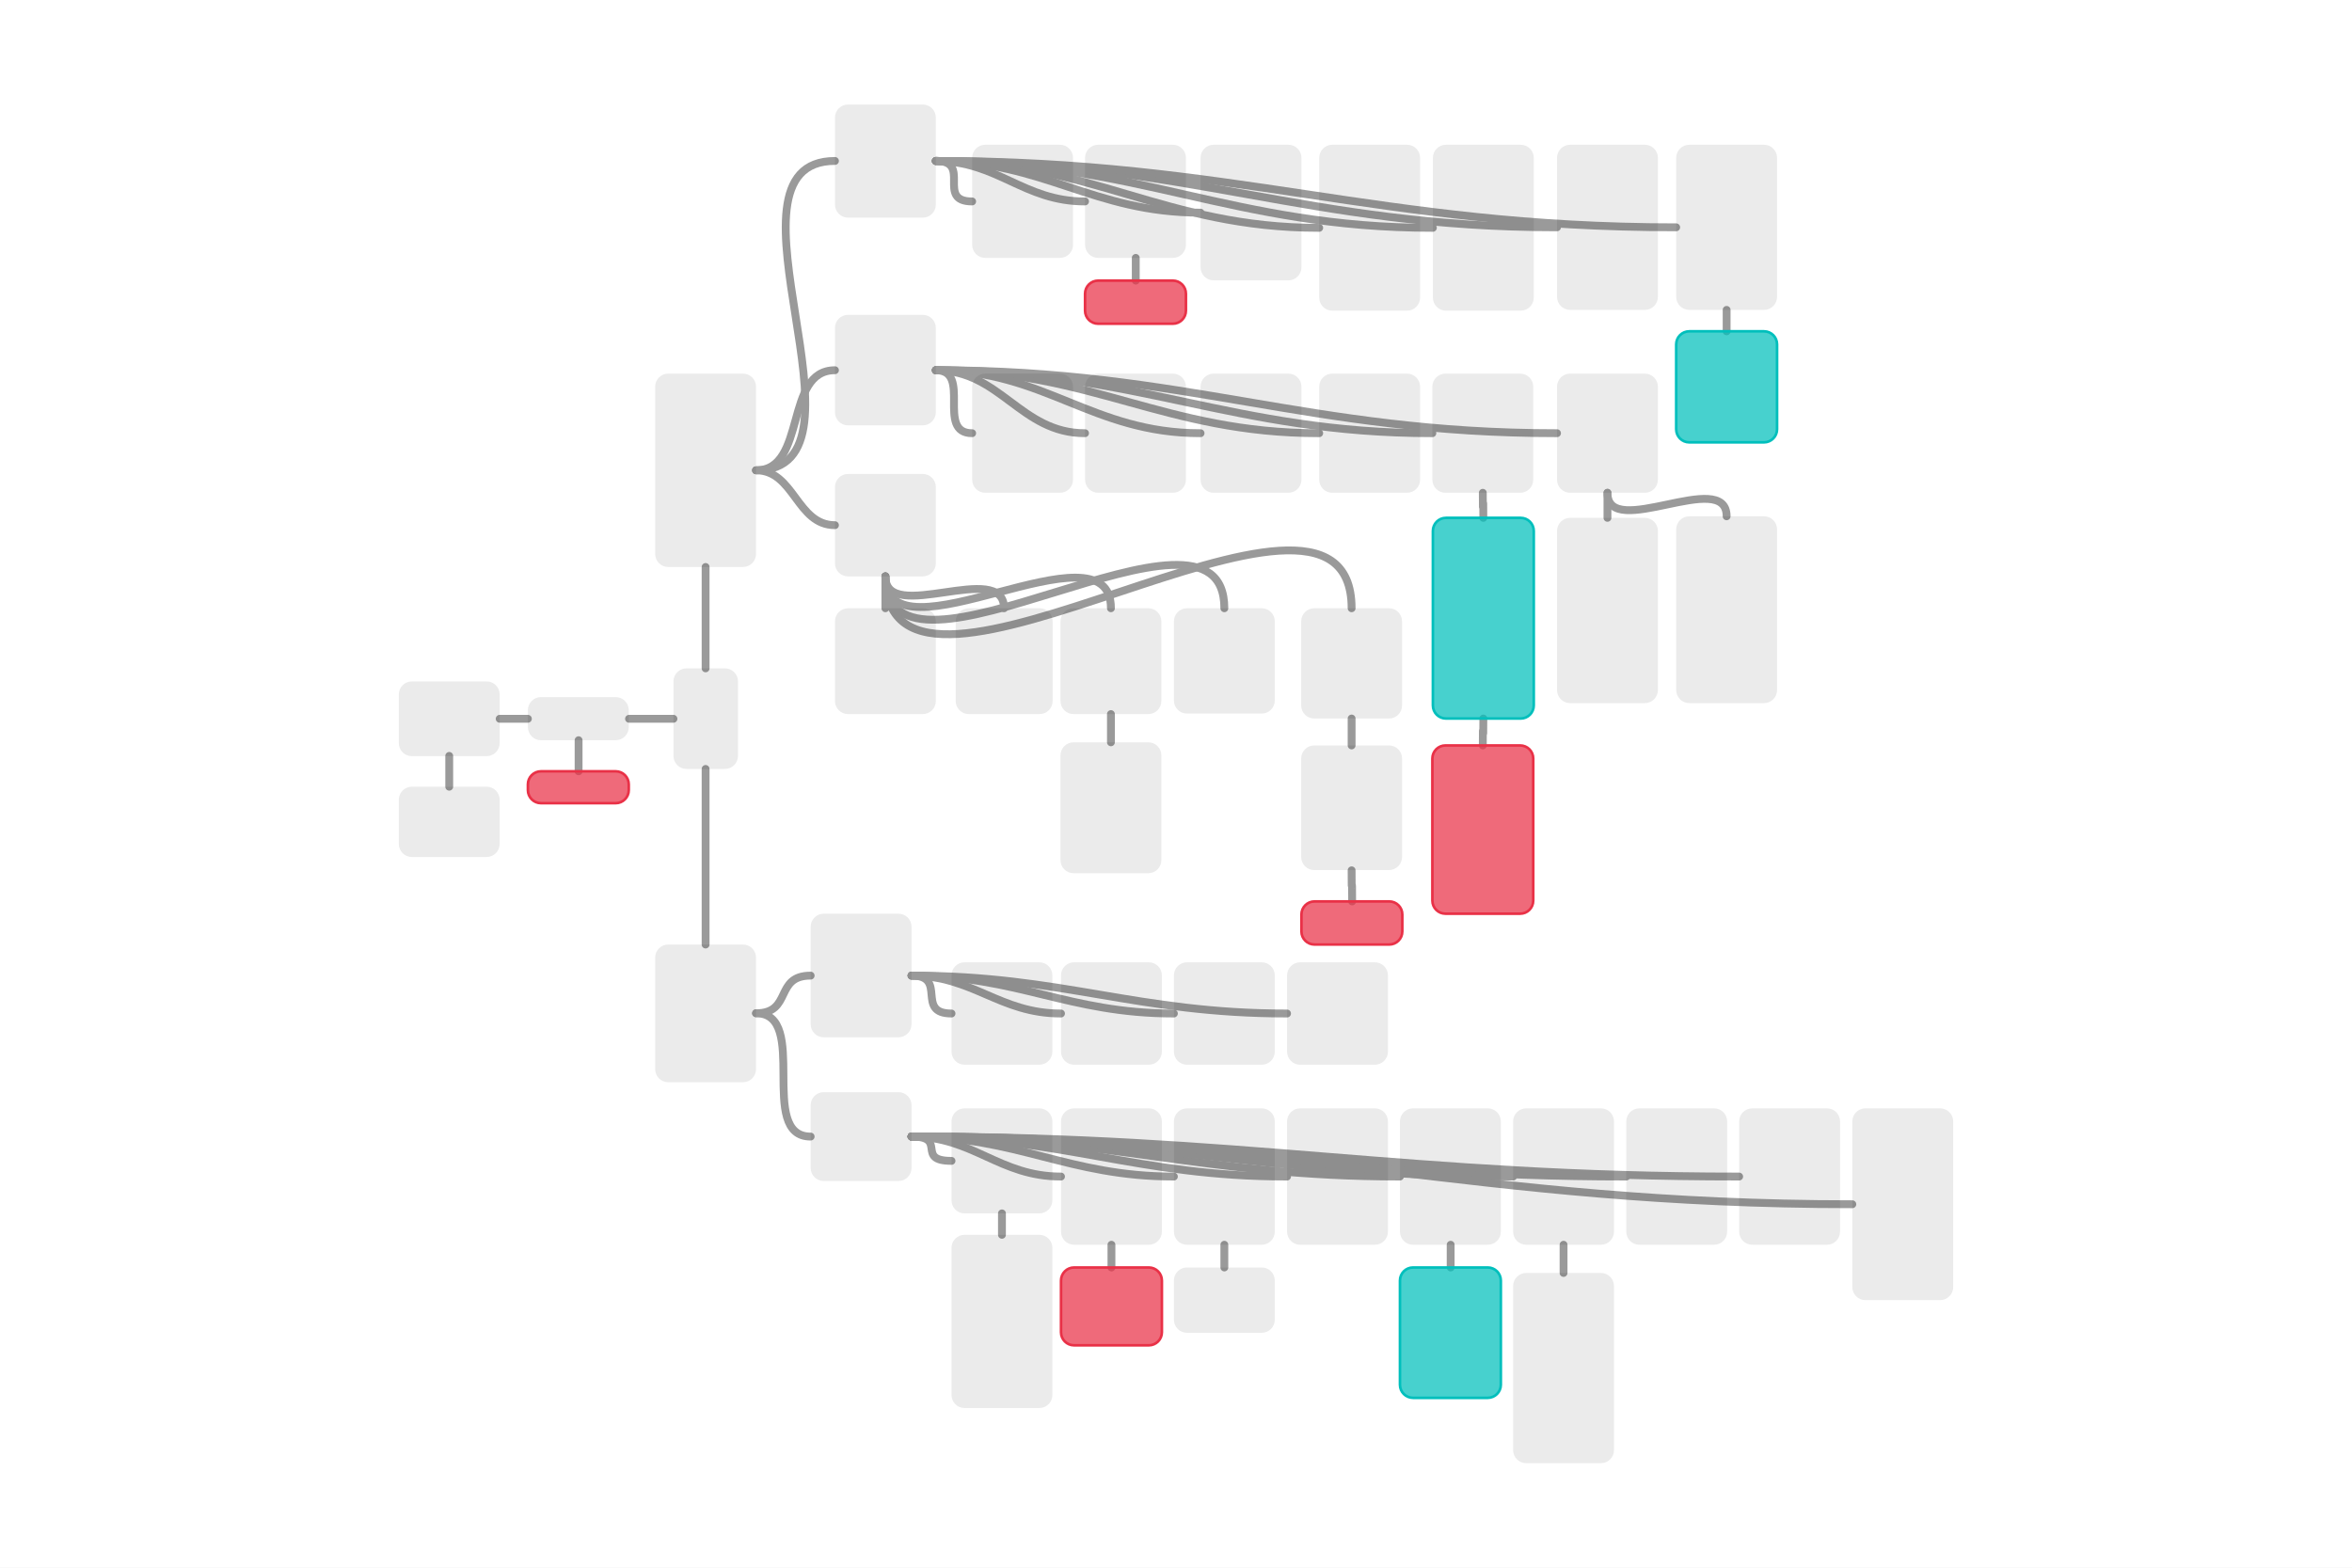
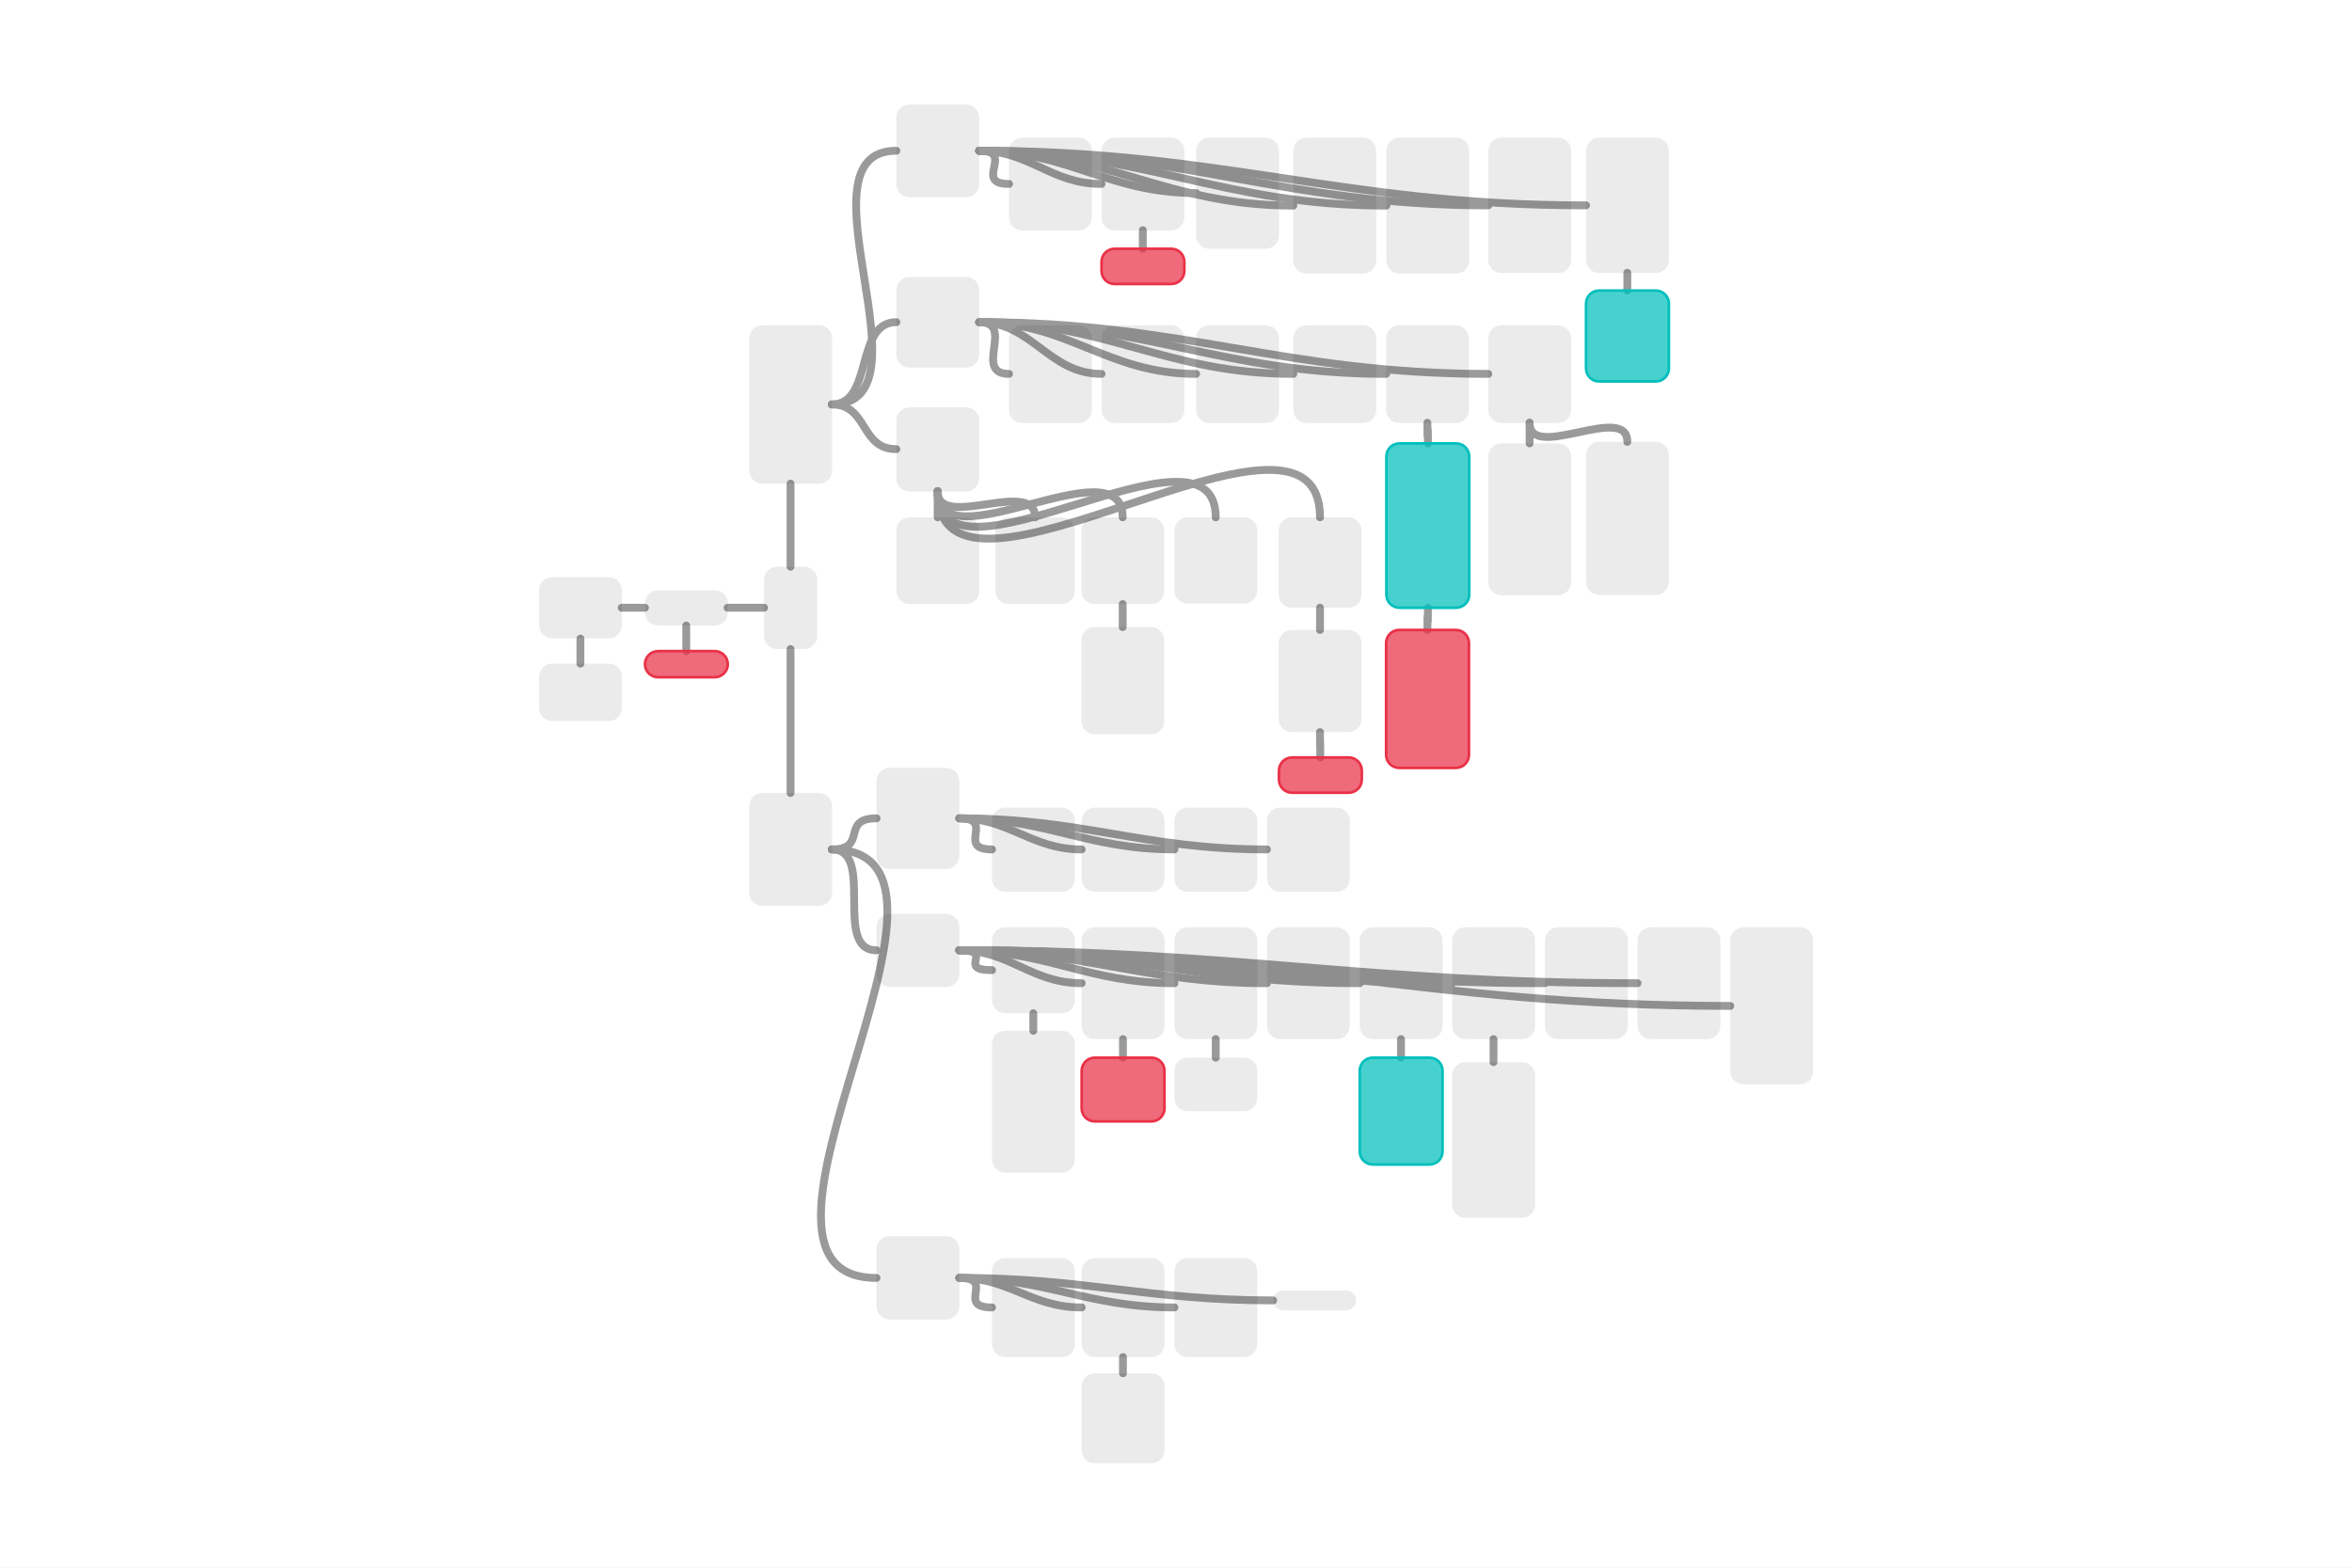
<svg xmlns="http://www.w3.org/2000/svg" viewBox="0 0 900 600" width="900" height="600">
  <rect width="900" height="600" fill="#ffffff" />
-   <path d="M257.7 275.1 C243.7 275.1 254.7 275.1 240.7 275.1" fill="none" stroke="#9a9a9a" stroke-width="3" stroke-linecap="round" />
-   <path d="M221.4 283.3 C221.4 297.3 221.4 281.2 221.4 295.2" fill="none" stroke="#9a9a9a" stroke-width="3" stroke-linecap="round" />
-   <path d="M202 275.1 C188 275.1 205.2 275.1 191.2 275.1" fill="none" stroke="#9a9a9a" stroke-width="3" stroke-linecap="round" />
-   <path d="M270 255.8 C270 240.3 270 232.6 270 217" fill="none" stroke="#9a9a9a" stroke-width="3" stroke-linecap="round" />
-   <path d="M171.9 289.3 C171.9 303.3 171.9 287.1 171.9 301.1" fill="none" stroke="#9a9a9a" stroke-width="3" stroke-linecap="round" />
-   <path d="M270 294.3 C270 321.2 270 334.6 270 361.5" fill="none" stroke="#9a9a9a" stroke-width="3" stroke-linecap="round" />
-   <path d="M289.3 180 C304 180 304.8 201 319.5 201" fill="none" stroke="#9a9a9a" stroke-width="3" stroke-linecap="round" />
-   <path d="M338.8 220.6 C338.8 234.6 338.8 218.8 338.8 232.8" fill="none" stroke="#9a9a9a" stroke-width="3" stroke-linecap="round" />
-   <path d="M338.8 220.6 C338.8 239.4 384.2 214 384.2 232.8" fill="none" stroke="#9a9a9a" stroke-width="3" stroke-linecap="round" />
-   <path d="M338.8 220.6 C338.8 255.5 425.1 197.9 425.1 232.8" fill="none" stroke="#9a9a9a" stroke-width="3" stroke-linecap="round" />
-   <path d="M425.1 273.3 C425.1 287.3 425.1 270.1 425.1 284.1" fill="none" stroke="#9a9a9a" stroke-width="3" stroke-linecap="round" />
-   <path d="M338.8 220.6 C338.8 272.7 468.5 180.7 468.5 232.8" fill="none" stroke="#9a9a9a" stroke-width="3" stroke-linecap="round" />
-   <path d="M338.8 220.6 C338.8 292.1 517.2 161.3 517.2 232.8" fill="none" stroke="#9a9a9a" stroke-width="3" stroke-linecap="round" />
-   <path d="M517.2 275 C517.2 289 517.2 271.3 517.2 285.3" fill="none" stroke="#9a9a9a" stroke-width="3" stroke-linecap="round" />
-   <path d="M517.2 333.1 C517.2 347.1 517.4 331 517.4 345" fill="none" stroke="#9a9a9a" stroke-width="3" stroke-linecap="round" />
-   <path d="M289.3 180 C308.9 180 299.9 141.7 319.5 141.7" fill="none" stroke="#9a9a9a" stroke-width="3" stroke-linecap="round" />
-   <path d="M358.1 141.7 C372.1 141.7 358 165.8 372 165.8" fill="none" stroke="#9a9a9a" stroke-width="3" stroke-linecap="round" />
-   <path d="M358.1 141.7 C382.9 141.7 390.4 165.8 415.2 165.8" fill="none" stroke="#9a9a9a" stroke-width="3" stroke-linecap="round" />
-   <path d="M358.1 141.7 C399.8 141.7 417.7 165.8 459.4 165.8" fill="none" stroke="#9a9a9a" stroke-width="3" stroke-linecap="round" />
-   <path d="M358.1 141.7 C417.6 141.7 445.3 165.8 504.8 165.8" fill="none" stroke="#9a9a9a" stroke-width="3" stroke-linecap="round" />
-   <path d="M358.1 141.7 C434.7 141.7 471.5 165.8 548.1 165.8" fill="none" stroke="#9a9a9a" stroke-width="3" stroke-linecap="round" />
-   <path d="M567.4 188.6 C567.4 202.6 567.6 184.2 567.6 198.2" fill="none" stroke="#9a9a9a" stroke-width="3" stroke-linecap="round" />
-   <path d="M567.6 275 C567.6 289 567.4 271.3 567.4 285.3" fill="none" stroke="#9a9a9a" stroke-width="3" stroke-linecap="round" />
-   <path d="M358.1 141.7 C453.7 141.7 500.2 165.8 595.8 165.8" fill="none" stroke="#9a9a9a" stroke-width="3" stroke-linecap="round" />
-   <path d="M615.1 188.6 C615.1 202.6 615.1 184.2 615.1 198.2" fill="none" stroke="#9a9a9a" stroke-width="3" stroke-linecap="round" />
-   <path d="M615.1 188.6 C615.1 207.2 660.7 179 660.7 197.6" fill="none" stroke="#9a9a9a" stroke-width="3" stroke-linecap="round" />
-   <path d="M289.3 180 C338.2 180 270.6 61.6 319.5 61.6" fill="none" stroke="#9a9a9a" stroke-width="3" stroke-linecap="round" />
-   <path d="M358.1 61.6 C372.1 61.6 358 77.1 372 77.1" fill="none" stroke="#9a9a9a" stroke-width="3" stroke-linecap="round" />
-   <path d="M358.1 61.6 C381.8 61.6 391.6 77.1 415.2 77.1" fill="none" stroke="#9a9a9a" stroke-width="3" stroke-linecap="round" />
-   <path d="M434.6 98.7 C434.6 112.7 434.6 93.4 434.6 107.4" fill="none" stroke="#9a9a9a" stroke-width="3" stroke-linecap="round" />
-   <path d="M358.1 61.6 C399.4 61.6 418.1 81.4 459.4 81.4" fill="none" stroke="#9a9a9a" stroke-width="3" stroke-linecap="round" />
-   <path d="M358.1 61.6 C417.7 61.6 445.3 87.2 504.8 87.2" fill="none" stroke="#9a9a9a" stroke-width="3" stroke-linecap="round" />
-   <path d="M358.1 61.6 C434.8 61.6 471.5 87.2 548.3 87.2" fill="none" stroke="#9a9a9a" stroke-width="3" stroke-linecap="round" />
-   <path d="M358.1 61.6 C453.7 61.6 500.2 87 595.8 87" fill="none" stroke="#9a9a9a" stroke-width="3" stroke-linecap="round" />
-   <path d="M358.1 61.6 C471.9 61.6 527.6 87 641.4 87" fill="none" stroke="#9a9a9a" stroke-width="3" stroke-linecap="round" />
-   <path d="M660.7 118.6 C660.7 132.6 660.7 112.8 660.7 126.8" fill="none" stroke="#9a9a9a" stroke-width="3" stroke-linecap="round" />
-   <path d="M289.3 387.8 C303.3 387.8 296.2 373.4 310.2 373.4" fill="none" stroke="#9a9a9a" stroke-width="3" stroke-linecap="round" />
-   <path d="M348.8 373.4 C362.8 373.4 350.1 387.9 364.1 387.9" fill="none" stroke="#9a9a9a" stroke-width="3" stroke-linecap="round" />
-   <path d="M348.8 373.4 C372.4 373.4 382.4 387.9 406 387.9" fill="none" stroke="#9a9a9a" stroke-width="3" stroke-linecap="round" />
-   <path d="M348.8 373.4 C389.4 373.4 408.6 387.9 449.2 387.9" fill="none" stroke="#9a9a9a" stroke-width="3" stroke-linecap="round" />
-   <path d="M348.8 373.4 C406.6 373.4 434.7 387.9 492.5 387.9" fill="none" stroke="#9a9a9a" stroke-width="3" stroke-linecap="round" />
-   <path d="M289.3 387.8 C310 387.8 289.6 435 310.2 435" fill="none" stroke="#9a9a9a" stroke-width="3" stroke-linecap="round" />
-   <path d="M348.8 435 C362.8 435 350.1 444.3 364.1 444.3" fill="none" stroke="#9a9a9a" stroke-width="3" stroke-linecap="round" />
-   <path d="M383.4 464.4 C383.4 478.4 383.4 458.6 383.4 472.6" fill="none" stroke="#9a9a9a" stroke-width="3" stroke-linecap="round" />
-   <path d="M348.8 435 C372.5 435 382.3 450.3 406 450.3" fill="none" stroke="#9a9a9a" stroke-width="3" stroke-linecap="round" />
-   <path d="M348.8 435 C389.4 435 408.6 450.3 449.2 450.3" fill="none" stroke="#9a9a9a" stroke-width="3" stroke-linecap="round" />
-   <path d="M425.3 476.4 C425.3 490.4 425.3 471.1 425.3 485.1" fill="none" stroke="#9a9a9a" stroke-width="3" stroke-linecap="round" />
-   <path d="M468.5 476.4 C468.5 490.4 468.5 471.1 468.5 485.1" fill="none" stroke="#9a9a9a" stroke-width="3" stroke-linecap="round" />
-   <path d="M348.8 435 C406.6 435 434.7 450.3 492.5 450.3" fill="none" stroke="#9a9a9a" stroke-width="3" stroke-linecap="round" />
-   <path d="M348.8 435 C423.8 435 460.7 450.3 535.7 450.3" fill="none" stroke="#9a9a9a" stroke-width="3" stroke-linecap="round" />
-   <path d="M555.1 476.4 C555.1 490.4 555.1 471.1 555.1 485.1" fill="none" stroke="#9a9a9a" stroke-width="3" stroke-linecap="round" />
-   <path d="M348.8 435 C441.1 435 486.7 450.3 579 450.3" fill="none" stroke="#9a9a9a" stroke-width="3" stroke-linecap="round" />
-   <path d="M598.3 476.4 C598.3 490.4 598.3 473.2 598.3 487.2" fill="none" stroke="#9a9a9a" stroke-width="3" stroke-linecap="round" />
-   <path d="M348.8 435 C458.4 435 512.7 450.3 622.3 450.3" fill="none" stroke="#9a9a9a" stroke-width="3" stroke-linecap="round" />
-   <path d="M348.8 435 C475.6 435 538.7 450.3 665.5 450.3" fill="none" stroke="#9a9a9a" stroke-width="3" stroke-linecap="round" />
-   <path d="M348.8 435 C493.2 435 564.4 460.9 708.8 460.9" fill="none" stroke="#9a9a9a" stroke-width="3" stroke-linecap="round" />
-   <rect x="250.7" y="143" width="38.6" height="74" rx="5" fill="#000000" fill-opacity="0.08" />
-   <rect x="365.7" y="232.8" width="37.1" height="40.5" rx="5" fill="#000000" fill-opacity="0.08" />
-   <rect x="405.8" y="232.8" width="38.6" height="40.5" rx="5" fill="#000000" fill-opacity="0.08" />
-   <rect x="405.8" y="284.1" width="38.6" height="50.1" rx="5" fill="#000000" fill-opacity="0.08" />
-   <rect x="449.2" y="232.8" width="38.6" height="40.3" rx="5" fill="#000000" fill-opacity="0.08" />
-   <rect x="497.9" y="285.3" width="38.6" height="47.7" rx="5" fill="#000000" fill-opacity="0.08" />
-   <rect x="498" y="345" width="38.6" height="16.5" rx="5" fill="#e93147" fill-opacity="0.72" stroke="#e93147" stroke-width="1" />
-   <rect x="497.9" y="232.8" width="38.6" height="42.2" rx="5" fill="#000000" fill-opacity="0.08" />
-   <rect x="319.5" y="232.8" width="38.6" height="40.5" rx="5" fill="#000000" fill-opacity="0.08" />
-   <rect x="372" y="143" width="38.6" height="45.6" rx="5" fill="#000000" fill-opacity="0.08" />
-   <rect x="415.2" y="143" width="38.6" height="45.6" rx="5" fill="#000000" fill-opacity="0.08" />
-   <rect x="504.8" y="143" width="38.6" height="45.6" rx="5" fill="#000000" fill-opacity="0.08" />
-   <rect x="548.1" y="143" width="38.6" height="45.6" rx="5" fill="#000000" fill-opacity="0.08" />
-   <rect x="548.3" y="198.2" width="38.6" height="76.8" rx="5" fill="#00bfbc" fill-opacity="0.72" stroke="#00bfbc" stroke-width="1" />
-   <rect x="595.8" y="198.2" width="38.6" height="70.9" rx="5" fill="#000000" fill-opacity="0.08" />
-   <rect x="641.4" y="197.6" width="38.6" height="71.5" rx="5" fill="#000000" fill-opacity="0.08" />
-   <rect x="595.8" y="143" width="38.6" height="45.6" rx="5" fill="#000000" fill-opacity="0.08" />
-   <rect x="459.4" y="143" width="38.6" height="45.6" rx="5" fill="#000000" fill-opacity="0.08" />
-   <rect x="319.5" y="181.4" width="38.6" height="39.2" rx="5" fill="#000000" fill-opacity="0.08" />
-   <rect x="319.5" y="120.5" width="38.6" height="42.3" rx="5" fill="#000000" fill-opacity="0.08" />
-   <rect x="372" y="55.4" width="38.6" height="43.3" rx="5" fill="#000000" fill-opacity="0.08" />
-   <rect x="415.2" y="55.4" width="38.6" height="43.3" rx="5" fill="#000000" fill-opacity="0.08" />
-   <rect x="459.4" y="55.4" width="38.6" height="51.9" rx="5" fill="#000000" fill-opacity="0.08" />
-   <rect x="504.8" y="55.4" width="38.6" height="63.5" rx="5" fill="#000000" fill-opacity="0.08" />
-   <rect x="319.5" y="40" width="38.6" height="43.3" rx="5" fill="#000000" fill-opacity="0.08" />
-   <rect x="415.2" y="107.4" width="38.6" height="16.5" rx="5" fill="#e93147" fill-opacity="0.72" stroke="#e93147" stroke-width="1" />
-   <rect x="548.3" y="55.4" width="38.6" height="63.5" rx="5" fill="#000000" fill-opacity="0.08" />
-   <rect x="641.4" y="126.8" width="38.6" height="42.5" rx="5" fill="#00bfbc" fill-opacity="0.72" stroke="#00bfbc" stroke-width="1" />
-   <rect x="641.4" y="55.4" width="38.6" height="63.2" rx="5" fill="#000000" fill-opacity="0.08" />
-   <rect x="595.8" y="55.4" width="38.6" height="63.2" rx="5" fill="#000000" fill-opacity="0.08" />
-   <rect x="548.1" y="285.3" width="38.6" height="64.4" rx="5" fill="#e93147" fill-opacity="0.72" stroke="#e93147" stroke-width="1" />
-   <rect x="257.7" y="255.8" width="24.7" height="38.5" rx="5" fill="#000000" fill-opacity="0.08" />
-   <rect x="152.6" y="260.8" width="38.6" height="28.6" rx="5" fill="#000000" fill-opacity="0.08" />
-   <rect x="152.6" y="301.1" width="38.6" height="26.9" rx="5" fill="#000000" fill-opacity="0.08" />
-   <rect x="202" y="295.2" width="38.6" height="12.2" rx="5" fill="#e93147" fill-opacity="0.72" stroke="#e93147" stroke-width="1" />
-   <rect x="202" y="266.8" width="38.6" height="16.5" rx="5" fill="#000000" fill-opacity="0.08" />
-   <rect x="250.7" y="361.5" width="38.6" height="52.7" rx="5" fill="#000000" fill-opacity="0.08" />
-   <rect x="364.1" y="368.3" width="38.6" height="39.2" rx="5" fill="#000000" fill-opacity="0.08" />
-   <rect x="449.2" y="368.3" width="38.6" height="39.2" rx="5" fill="#000000" fill-opacity="0.08" />
-   <rect x="492.5" y="368.3" width="38.6" height="39.2" rx="5" fill="#000000" fill-opacity="0.08" />
-   <rect x="310.2" y="349.7" width="38.6" height="47.3" rx="5" fill="#000000" fill-opacity="0.08" />
-   <rect x="310.2" y="418" width="38.6" height="34" rx="5" fill="#000000" fill-opacity="0.08" />
-   <rect x="364.1" y="424.2" width="38.6" height="40.2" rx="5" fill="#000000" fill-opacity="0.08" />
-   <rect x="364.1" y="472.6" width="38.6" height="66.3" rx="5" fill="#000000" fill-opacity="0.08" />
-   <rect x="449.2" y="424.2" width="38.6" height="52.2" rx="5" fill="#000000" fill-opacity="0.08" />
-   <rect x="449.2" y="485.1" width="38.6" height="25" rx="5" fill="#000000" fill-opacity="0.08" />
-   <rect x="492.5" y="424.2" width="38.6" height="52.2" rx="5" fill="#000000" fill-opacity="0.08" />
-   <rect x="406" y="424.2" width="38.6" height="52.2" rx="5" fill="#000000" fill-opacity="0.08" />
-   <rect x="406" y="485.1" width="38.6" height="29.8" rx="5" fill="#e93147" fill-opacity="0.72" stroke="#e93147" stroke-width="1" />
-   <rect x="406" y="368.3" width="38.6" height="39.2" rx="5" fill="#000000" fill-opacity="0.08" />
-   <rect x="535.7" y="424.2" width="38.6" height="52.2" rx="5" fill="#000000" fill-opacity="0.08" />
-   <rect x="535.7" y="485.1" width="38.6" height="49.9" rx="5" fill="#00bfbc" fill-opacity="0.72" stroke="#00bfbc" stroke-width="1" />
-   <rect x="579" y="424.2" width="38.6" height="52.2" rx="5" fill="#000000" fill-opacity="0.08" />
-   <rect x="579" y="487.2" width="38.6" height="72.8" rx="5" fill="#000000" fill-opacity="0.08" />
-   <rect x="622.3" y="424.2" width="38.6" height="52.2" rx="5" fill="#000000" fill-opacity="0.08" />
-   <rect x="665.5" y="424.2" width="38.6" height="52.2" rx="5" fill="#000000" fill-opacity="0.08" />
-   <rect x="708.8" y="424.2" width="38.6" height="73.4" rx="5" fill="#000000" fill-opacity="0.08" />
+   <path d="M292.4 232.6 C278.4 232.6 292.4 232.6 278.4 232.6" fill="none" stroke="#9a9a9a" stroke-width="3" stroke-linecap="round" />
+   <path d="M262.6 239.4 C262.6 253.4 262.6 235.2 262.6 249.2" fill="none" stroke="#9a9a9a" stroke-width="3" stroke-linecap="round" />
+   <path d="M246.8 232.6 C232.8 232.6 251.9 232.6 237.9 232.6" fill="none" stroke="#9a9a9a" stroke-width="3" stroke-linecap="round" />
+   <path d="M302.5 216.9 C302.5 202.9 302.5 199.1 302.5 185.1" fill="none" stroke="#9a9a9a" stroke-width="3" stroke-linecap="round" />
+   <path d="M222.1 244.4 C222.1 258.4 222.1 240 222.1 254" fill="none" stroke="#9a9a9a" stroke-width="3" stroke-linecap="round" />
+   <path d="M302.5 248.4 C302.5 270.4 302.5 281.5 302.5 303.5" fill="none" stroke="#9a9a9a" stroke-width="3" stroke-linecap="round" />
+   <path d="M318.3 154.8 C332.3 154.8 329 171.9 343 171.9" fill="none" stroke="#9a9a9a" stroke-width="3" stroke-linecap="round" />
+   <path d="M358.8 188 C358.8 202 358.8 184 358.8 198" fill="none" stroke="#9a9a9a" stroke-width="3" stroke-linecap="round" />
+   <path d="M358.8 188 C358.8 203.4 396.1 182.6 396.1 198" fill="none" stroke="#9a9a9a" stroke-width="3" stroke-linecap="round" />
+   <path d="M358.8 188 C358.8 216.6 429.6 169.4 429.6 198" fill="none" stroke="#9a9a9a" stroke-width="3" stroke-linecap="round" />
+   <path d="M429.6 231.2 C429.6 245.2 429.6 226 429.6 240" fill="none" stroke="#9a9a9a" stroke-width="3" stroke-linecap="round" />
+   <path d="M358.8 188 C358.8 230.7 465.2 155.3 465.2 198" fill="none" stroke="#9a9a9a" stroke-width="3" stroke-linecap="round" />
+   <path d="M358.8 188 C358.8 246.6 505.1 139.4 505.1 198" fill="none" stroke="#9a9a9a" stroke-width="3" stroke-linecap="round" />
+   <path d="M505.1 232.6 C505.1 246.6 505.1 227.1 505.1 241.1" fill="none" stroke="#9a9a9a" stroke-width="3" stroke-linecap="round" />
+   <path d="M505.1 280.2 C505.1 294.2 505.2 275.9 505.2 289.9" fill="none" stroke="#9a9a9a" stroke-width="3" stroke-linecap="round" />
+   <path d="M318.3 154.8 C334.3 154.8 327 123.3 343 123.3" fill="none" stroke="#9a9a9a" stroke-width="3" stroke-linecap="round" />
+   <path d="M374.7 123.3 C388.7 123.3 372.1 143.1 386.1 143.1" fill="none" stroke="#9a9a9a" stroke-width="3" stroke-linecap="round" />
+   <path d="M374.7 123.3 C395 123.3 401.2 143.1 421.5 143.1" fill="none" stroke="#9a9a9a" stroke-width="3" stroke-linecap="round" />
+   <path d="M374.7 123.3 C408.8 123.3 423.6 143.1 457.7 143.1" fill="none" stroke="#9a9a9a" stroke-width="3" stroke-linecap="round" />
+   <path d="M374.7 123.3 C423.4 123.3 446.2 143.1 494.9 143.1" fill="none" stroke="#9a9a9a" stroke-width="3" stroke-linecap="round" />
+   <path d="M374.7 123.3 C437.5 123.3 467.6 143.1 530.4 143.1" fill="none" stroke="#9a9a9a" stroke-width="3" stroke-linecap="round" />
+   <path d="M546.2 161.8 C546.2 175.8 546.4 155.7 546.4 169.7" fill="none" stroke="#9a9a9a" stroke-width="3" stroke-linecap="round" />
+   <path d="M546.4 232.6 C546.4 246.6 546.2 227.1 546.2 241.1" fill="none" stroke="#9a9a9a" stroke-width="3" stroke-linecap="round" />
+   <path d="M374.7 123.3 C453 123.3 491.2 143.1 569.5 143.1" fill="none" stroke="#9a9a9a" stroke-width="3" stroke-linecap="round" />
+   <path d="M585.3 161.8 C585.3 175.8 585.3 155.7 585.3 169.7" fill="none" stroke="#9a9a9a" stroke-width="3" stroke-linecap="round" />
+   <path d="M585.3 161.8 C585.3 177 622.7 153.9 622.7 169.1" fill="none" stroke="#9a9a9a" stroke-width="3" stroke-linecap="round" />
+   <path d="M318.3 154.8 C358.4 154.8 303 57.7 343 57.7" fill="none" stroke="#9a9a9a" stroke-width="3" stroke-linecap="round" />
+   <path d="M374.7 57.7 C388.7 57.7 372.1 70.4 386.1 70.4" fill="none" stroke="#9a9a9a" stroke-width="3" stroke-linecap="round" />
+   <path d="M374.7 57.7 C394.1 57.7 402.1 70.4 421.5 70.4" fill="none" stroke="#9a9a9a" stroke-width="3" stroke-linecap="round" />
+   <path d="M437.3 88.1 C437.3 102.1 437.3 81.2 437.3 95.2" fill="none" stroke="#9a9a9a" stroke-width="3" stroke-linecap="round" />
+   <path d="M374.7 57.7 C408.5 57.7 423.9 73.9 457.7 73.9" fill="none" stroke="#9a9a9a" stroke-width="3" stroke-linecap="round" />
+   <path d="M374.7 57.7 C423.5 57.7 446.1 78.7 494.9 78.7" fill="none" stroke="#9a9a9a" stroke-width="3" stroke-linecap="round" />
+   <path d="M374.7 57.7 C437.6 57.7 467.6 78.7 530.5 78.7" fill="none" stroke="#9a9a9a" stroke-width="3" stroke-linecap="round" />
+   <path d="M374.7 57.7 C453.1 57.7 491.1 78.6 569.5 78.6" fill="none" stroke="#9a9a9a" stroke-width="3" stroke-linecap="round" />
+   <path d="M374.7 57.7 C467.9 57.7 513.6 78.6 606.9 78.6" fill="none" stroke="#9a9a9a" stroke-width="3" stroke-linecap="round" />
+   <path d="M622.7 104.4 C622.7 118.4 622.7 97.2 622.7 111.2" fill="none" stroke="#9a9a9a" stroke-width="3" stroke-linecap="round" />
+   <path d="M318.3 325.1 C332.3 325.1 321.4 313.2 335.4 313.2" fill="none" stroke="#9a9a9a" stroke-width="3" stroke-linecap="round" />
+   <path d="M367.1 313.2 C381.1 313.2 365.6 325.1 379.6 325.1" fill="none" stroke="#9a9a9a" stroke-width="3" stroke-linecap="round" />
+   <path d="M367.1 313.2 C386.4 313.2 394.6 325.1 413.9 325.1" fill="none" stroke="#9a9a9a" stroke-width="3" stroke-linecap="round" />
+   <path d="M367.1 313.2 C400.3 313.2 416.1 325.1 449.4 325.1" fill="none" stroke="#9a9a9a" stroke-width="3" stroke-linecap="round" />
+   <path d="M367.1 313.2 C414.4 313.2 437.5 325.1 484.8 325.1" fill="none" stroke="#9a9a9a" stroke-width="3" stroke-linecap="round" />
+   <path d="M318.3 325.1 C335.2 325.1 318.5 363.7 335.4 363.7" fill="none" stroke="#9a9a9a" stroke-width="3" stroke-linecap="round" />
+   <path d="M367.1 363.7 C381.1 363.7 365.6 371.3 379.6 371.3" fill="none" stroke="#9a9a9a" stroke-width="3" stroke-linecap="round" />
+   <path d="M395.4 387.8 C395.4 401.8 395.4 380.5 395.4 394.5" fill="none" stroke="#9a9a9a" stroke-width="3" stroke-linecap="round" />
+   <path d="M367.1 363.7 C386.5 363.7 394.5 376.3 413.9 376.3" fill="none" stroke="#9a9a9a" stroke-width="3" stroke-linecap="round" />
+   <path d="M367.1 363.7 C400.4 363.7 416.1 376.3 449.4 376.3" fill="none" stroke="#9a9a9a" stroke-width="3" stroke-linecap="round" />
+   <path d="M429.7 397.7 C429.7 411.7 429.7 390.8 429.7 404.8" fill="none" stroke="#9a9a9a" stroke-width="3" stroke-linecap="round" />
+   <path d="M465.2 397.7 C465.2 411.7 465.2 390.8 465.2 404.8" fill="none" stroke="#9a9a9a" stroke-width="3" stroke-linecap="round" />
+   <path d="M367.1 363.7 C414.4 363.7 437.5 376.3 484.8 376.3" fill="none" stroke="#9a9a9a" stroke-width="3" stroke-linecap="round" />
+   <path d="M367.1 363.7 C428.6 363.7 458.8 376.3 520.3 376.3" fill="none" stroke="#9a9a9a" stroke-width="3" stroke-linecap="round" />
+   <path d="M536.1 397.7 C536.1 411.7 536.1 390.8 536.1 404.8" fill="none" stroke="#9a9a9a" stroke-width="3" stroke-linecap="round" />
+   <path d="M367.1 363.7 C442.7 363.7 480.1 376.3 555.7 376.3" fill="none" stroke="#9a9a9a" stroke-width="3" stroke-linecap="round" />
+   <path d="M571.5 397.7 C571.5 411.7 571.5 392.5 571.5 406.5" fill="none" stroke="#9a9a9a" stroke-width="3" stroke-linecap="round" />
+   <path d="M367.1 363.7 C456.9 363.7 501.4 376.3 591.2 376.3" fill="none" stroke="#9a9a9a" stroke-width="3" stroke-linecap="round" />
+   <path d="M367.1 363.7 C471 363.7 522.7 376.3 626.6 376.3" fill="none" stroke="#9a9a9a" stroke-width="3" stroke-linecap="round" />
+   <path d="M367.1 363.7 C485.4 363.7 543.8 385 662.1 385" fill="none" stroke="#9a9a9a" stroke-width="3" stroke-linecap="round" />
+   <path d="M318.3 325.1 C384.3 325.1 269.4 489.1 335.4 489.1" fill="none" stroke="#9a9a9a" stroke-width="3" stroke-linecap="round" />
+   <path d="M367.1 489.1 C381.1 489.1 365.6 500.4 379.6 500.4" fill="none" stroke="#9a9a9a" stroke-width="3" stroke-linecap="round" />
+   <path d="M367.1 489.1 C386.3 489.1 394.6 500.4 413.9 500.4" fill="none" stroke="#9a9a9a" stroke-width="3" stroke-linecap="round" />
+   <path d="M429.7 519.4 C429.7 533.4 429.7 511.6 429.7 525.6" fill="none" stroke="#9a9a9a" stroke-width="3" stroke-linecap="round" />
+   <path d="M367.1 489.1 C400.3 489.1 416.1 500.4 449.4 500.4" fill="none" stroke="#9a9a9a" stroke-width="3" stroke-linecap="round" />
+   <path d="M367.1 489.1 C415.3 489.1 439 497.7 487.2 497.7" fill="none" stroke="#9a9a9a" stroke-width="3" stroke-linecap="round" />
+   <rect x="286.7" y="124.5" width="31.7" height="60.6" rx="5" fill="#000000" fill-opacity="0.08" />
+   <rect x="380.9" y="198" width="30.4" height="33.2" rx="5" fill="#000000" fill-opacity="0.08" />
+   <rect x="413.8" y="198" width="31.7" height="33.2" rx="5" fill="#000000" fill-opacity="0.08" />
+   <rect x="413.8" y="240" width="31.7" height="41" rx="5" fill="#000000" fill-opacity="0.08" />
+   <rect x="449.4" y="198" width="31.7" height="33" rx="5" fill="#000000" fill-opacity="0.08" />
+   <rect x="489.3" y="241.1" width="31.7" height="39.1" rx="5" fill="#000000" fill-opacity="0.08" />
+   <rect x="489.4" y="289.9" width="31.7" height="13.5" rx="5" fill="#e93147" fill-opacity="0.72" stroke="#e93147" stroke-width="1" />
+   <rect x="489.3" y="198" width="31.7" height="34.6" rx="5" fill="#000000" fill-opacity="0.08" />
+   <rect x="343" y="198" width="31.7" height="33.2" rx="5" fill="#000000" fill-opacity="0.08" />
+   <rect x="386.1" y="124.5" width="31.7" height="37.4" rx="5" fill="#000000" fill-opacity="0.08" />
+   <rect x="421.5" y="124.5" width="31.7" height="37.4" rx="5" fill="#000000" fill-opacity="0.08" />
+   <rect x="494.9" y="124.5" width="31.7" height="37.4" rx="5" fill="#000000" fill-opacity="0.08" />
+   <rect x="530.4" y="124.5" width="31.7" height="37.4" rx="5" fill="#000000" fill-opacity="0.08" />
+   <rect x="530.5" y="169.7" width="31.7" height="62.9" rx="5" fill="#00bfbc" fill-opacity="0.72" stroke="#00bfbc" stroke-width="1" />
+   <rect x="569.5" y="169.7" width="31.7" height="58.1" rx="5" fill="#000000" fill-opacity="0.08" />
+   <rect x="606.9" y="169.1" width="31.7" height="58.6" rx="5" fill="#000000" fill-opacity="0.08" />
+   <rect x="569.5" y="124.5" width="31.7" height="37.4" rx="5" fill="#000000" fill-opacity="0.08" />
+   <rect x="457.7" y="124.5" width="31.7" height="37.4" rx="5" fill="#000000" fill-opacity="0.08" />
+   <rect x="343" y="155.9" width="31.7" height="32.2" rx="5" fill="#000000" fill-opacity="0.08" />
+   <rect x="343" y="106" width="31.7" height="34.7" rx="5" fill="#000000" fill-opacity="0.08" />
+   <rect x="386.1" y="52.7" width="31.7" height="35.5" rx="5" fill="#000000" fill-opacity="0.08" />
+   <rect x="421.5" y="52.7" width="31.7" height="35.5" rx="5" fill="#000000" fill-opacity="0.08" />
+   <rect x="457.7" y="52.7" width="31.7" height="42.5" rx="5" fill="#000000" fill-opacity="0.08" />
+   <rect x="494.9" y="52.7" width="31.7" height="52" rx="5" fill="#000000" fill-opacity="0.08" />
+   <rect x="343" y="40" width="31.7" height="35.5" rx="5" fill="#000000" fill-opacity="0.08" />
+   <rect x="421.5" y="95.2" width="31.7" height="13.5" rx="5" fill="#e93147" fill-opacity="0.72" stroke="#e93147" stroke-width="1" />
+   <rect x="530.5" y="52.7" width="31.7" height="52" rx="5" fill="#000000" fill-opacity="0.08" />
+   <rect x="606.9" y="111.2" width="31.7" height="34.8" rx="5" fill="#00bfbc" fill-opacity="0.72" stroke="#00bfbc" stroke-width="1" />
+   <rect x="606.9" y="52.7" width="31.7" height="51.8" rx="5" fill="#000000" fill-opacity="0.08" />
+   <rect x="569.5" y="52.7" width="31.7" height="51.8" rx="5" fill="#000000" fill-opacity="0.08" />
+   <rect x="530.4" y="241.1" width="31.7" height="52.8" rx="5" fill="#e93147" fill-opacity="0.72" stroke="#e93147" stroke-width="1" />
+   <rect x="292.4" y="216.9" width="20.3" height="31.5" rx="5" fill="#000000" fill-opacity="0.08" />
+   <rect x="206.3" y="220.9" width="31.7" height="23.4" rx="5" fill="#000000" fill-opacity="0.08" />
+   <rect x="206.3" y="254" width="31.7" height="22" rx="5" fill="#000000" fill-opacity="0.08" />
+   <rect x="246.8" y="249.2" width="31.7" height="10" rx="5" fill="#e93147" fill-opacity="0.72" stroke="#e93147" stroke-width="1" />
+   <rect x="246.8" y="225.9" width="31.7" height="13.5" rx="5" fill="#000000" fill-opacity="0.08" />
+   <rect x="286.7" y="303.5" width="31.7" height="43.2" rx="5" fill="#000000" fill-opacity="0.08" />
+   <rect x="379.6" y="309.1" width="31.7" height="32.2" rx="5" fill="#000000" fill-opacity="0.08" />
+   <rect x="449.4" y="309.1" width="31.7" height="32.2" rx="5" fill="#000000" fill-opacity="0.08" />
+   <rect x="484.8" y="309.1" width="31.7" height="32.2" rx="5" fill="#000000" fill-opacity="0.08" />
+   <rect x="335.4" y="293.9" width="31.7" height="38.7" rx="5" fill="#000000" fill-opacity="0.08" />
+   <rect x="335.4" y="349.8" width="31.7" height="27.9" rx="5" fill="#000000" fill-opacity="0.08" />
+   <rect x="379.6" y="354.9" width="31.7" height="32.9" rx="5" fill="#000000" fill-opacity="0.08" />
+   <rect x="379.6" y="394.5" width="31.7" height="54.3" rx="5" fill="#000000" fill-opacity="0.08" />
+   <rect x="449.4" y="354.9" width="31.7" height="42.8" rx="5" fill="#000000" fill-opacity="0.08" />
+   <rect x="449.4" y="404.8" width="31.7" height="20.5" rx="5" fill="#000000" fill-opacity="0.08" />
+   <rect x="484.8" y="354.9" width="31.7" height="42.8" rx="5" fill="#000000" fill-opacity="0.08" />
+   <rect x="413.9" y="354.9" width="31.7" height="42.8" rx="5" fill="#000000" fill-opacity="0.08" />
+   <rect x="413.9" y="404.8" width="31.7" height="24.4" rx="5" fill="#e93147" fill-opacity="0.72" stroke="#e93147" stroke-width="1" />
+   <rect x="413.9" y="309.1" width="31.7" height="32.2" rx="5" fill="#000000" fill-opacity="0.08" />
+   <rect x="520.3" y="354.9" width="31.7" height="42.8" rx="5" fill="#000000" fill-opacity="0.08" />
+   <rect x="520.3" y="404.8" width="31.7" height="40.9" rx="5" fill="#00bfbc" fill-opacity="0.72" stroke="#00bfbc" stroke-width="1" />
+   <rect x="555.7" y="354.9" width="31.7" height="42.8" rx="5" fill="#000000" fill-opacity="0.08" />
+   <rect x="555.7" y="406.5" width="31.7" height="59.6" rx="5" fill="#000000" fill-opacity="0.08" />
+   <rect x="591.2" y="354.9" width="31.7" height="42.8" rx="5" fill="#000000" fill-opacity="0.08" />
+   <rect x="626.6" y="354.9" width="31.7" height="42.8" rx="5" fill="#000000" fill-opacity="0.08" />
+   <rect x="662.1" y="354.9" width="31.7" height="60.1" rx="5" fill="#000000" fill-opacity="0.08" />
+   <rect x="335.4" y="473.1" width="31.7" height="31.9" rx="5" fill="#000000" fill-opacity="0.08" />
+   <rect x="379.6" y="481.5" width="31.7" height="37.9" rx="5" fill="#000000" fill-opacity="0.08" />
+   <rect x="413.9" y="481.5" width="31.7" height="37.9" rx="5" fill="#000000" fill-opacity="0.08" />
+   <rect x="413.9" y="525.6" width="31.7" height="34.4" rx="5" fill="#000000" fill-opacity="0.08" />
+   <rect x="449.4" y="481.5" width="31.7" height="37.9" rx="5" fill="#000000" fill-opacity="0.08" />
+   <rect x="487.2" y="493.9" width="31.7" height="7.6" rx="3.8" fill="#000000" fill-opacity="0.08" />
</svg>
